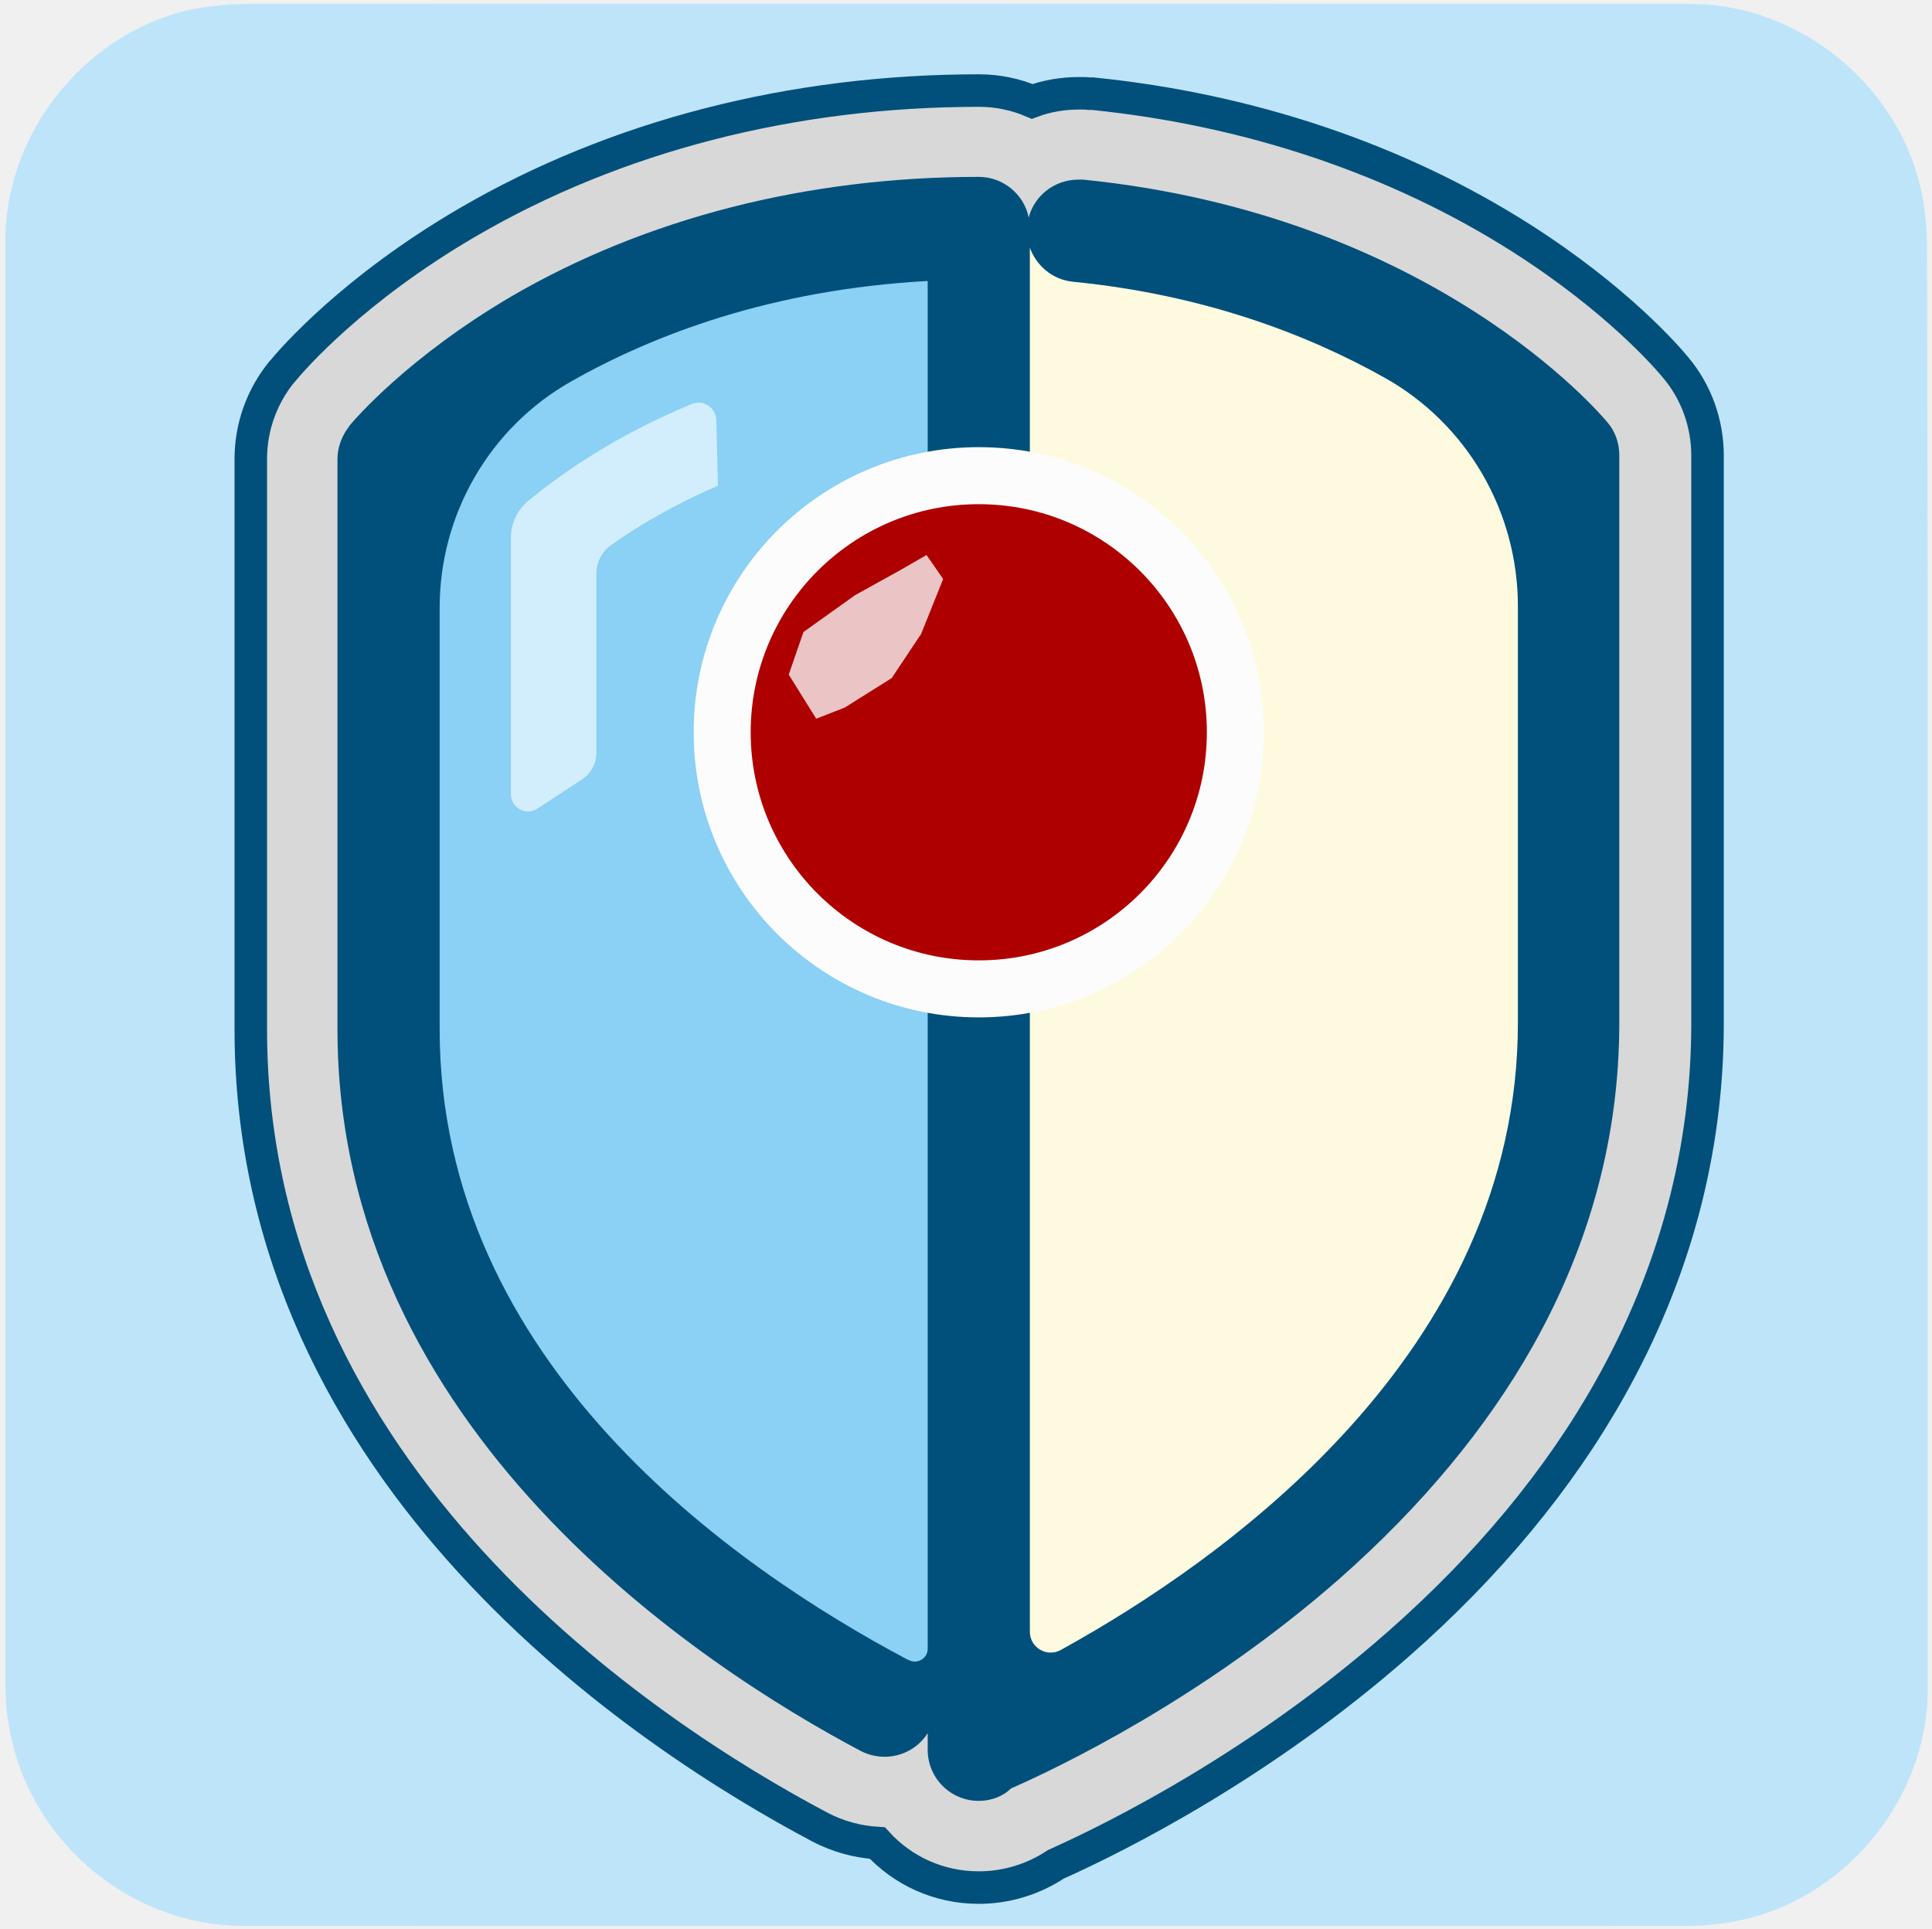
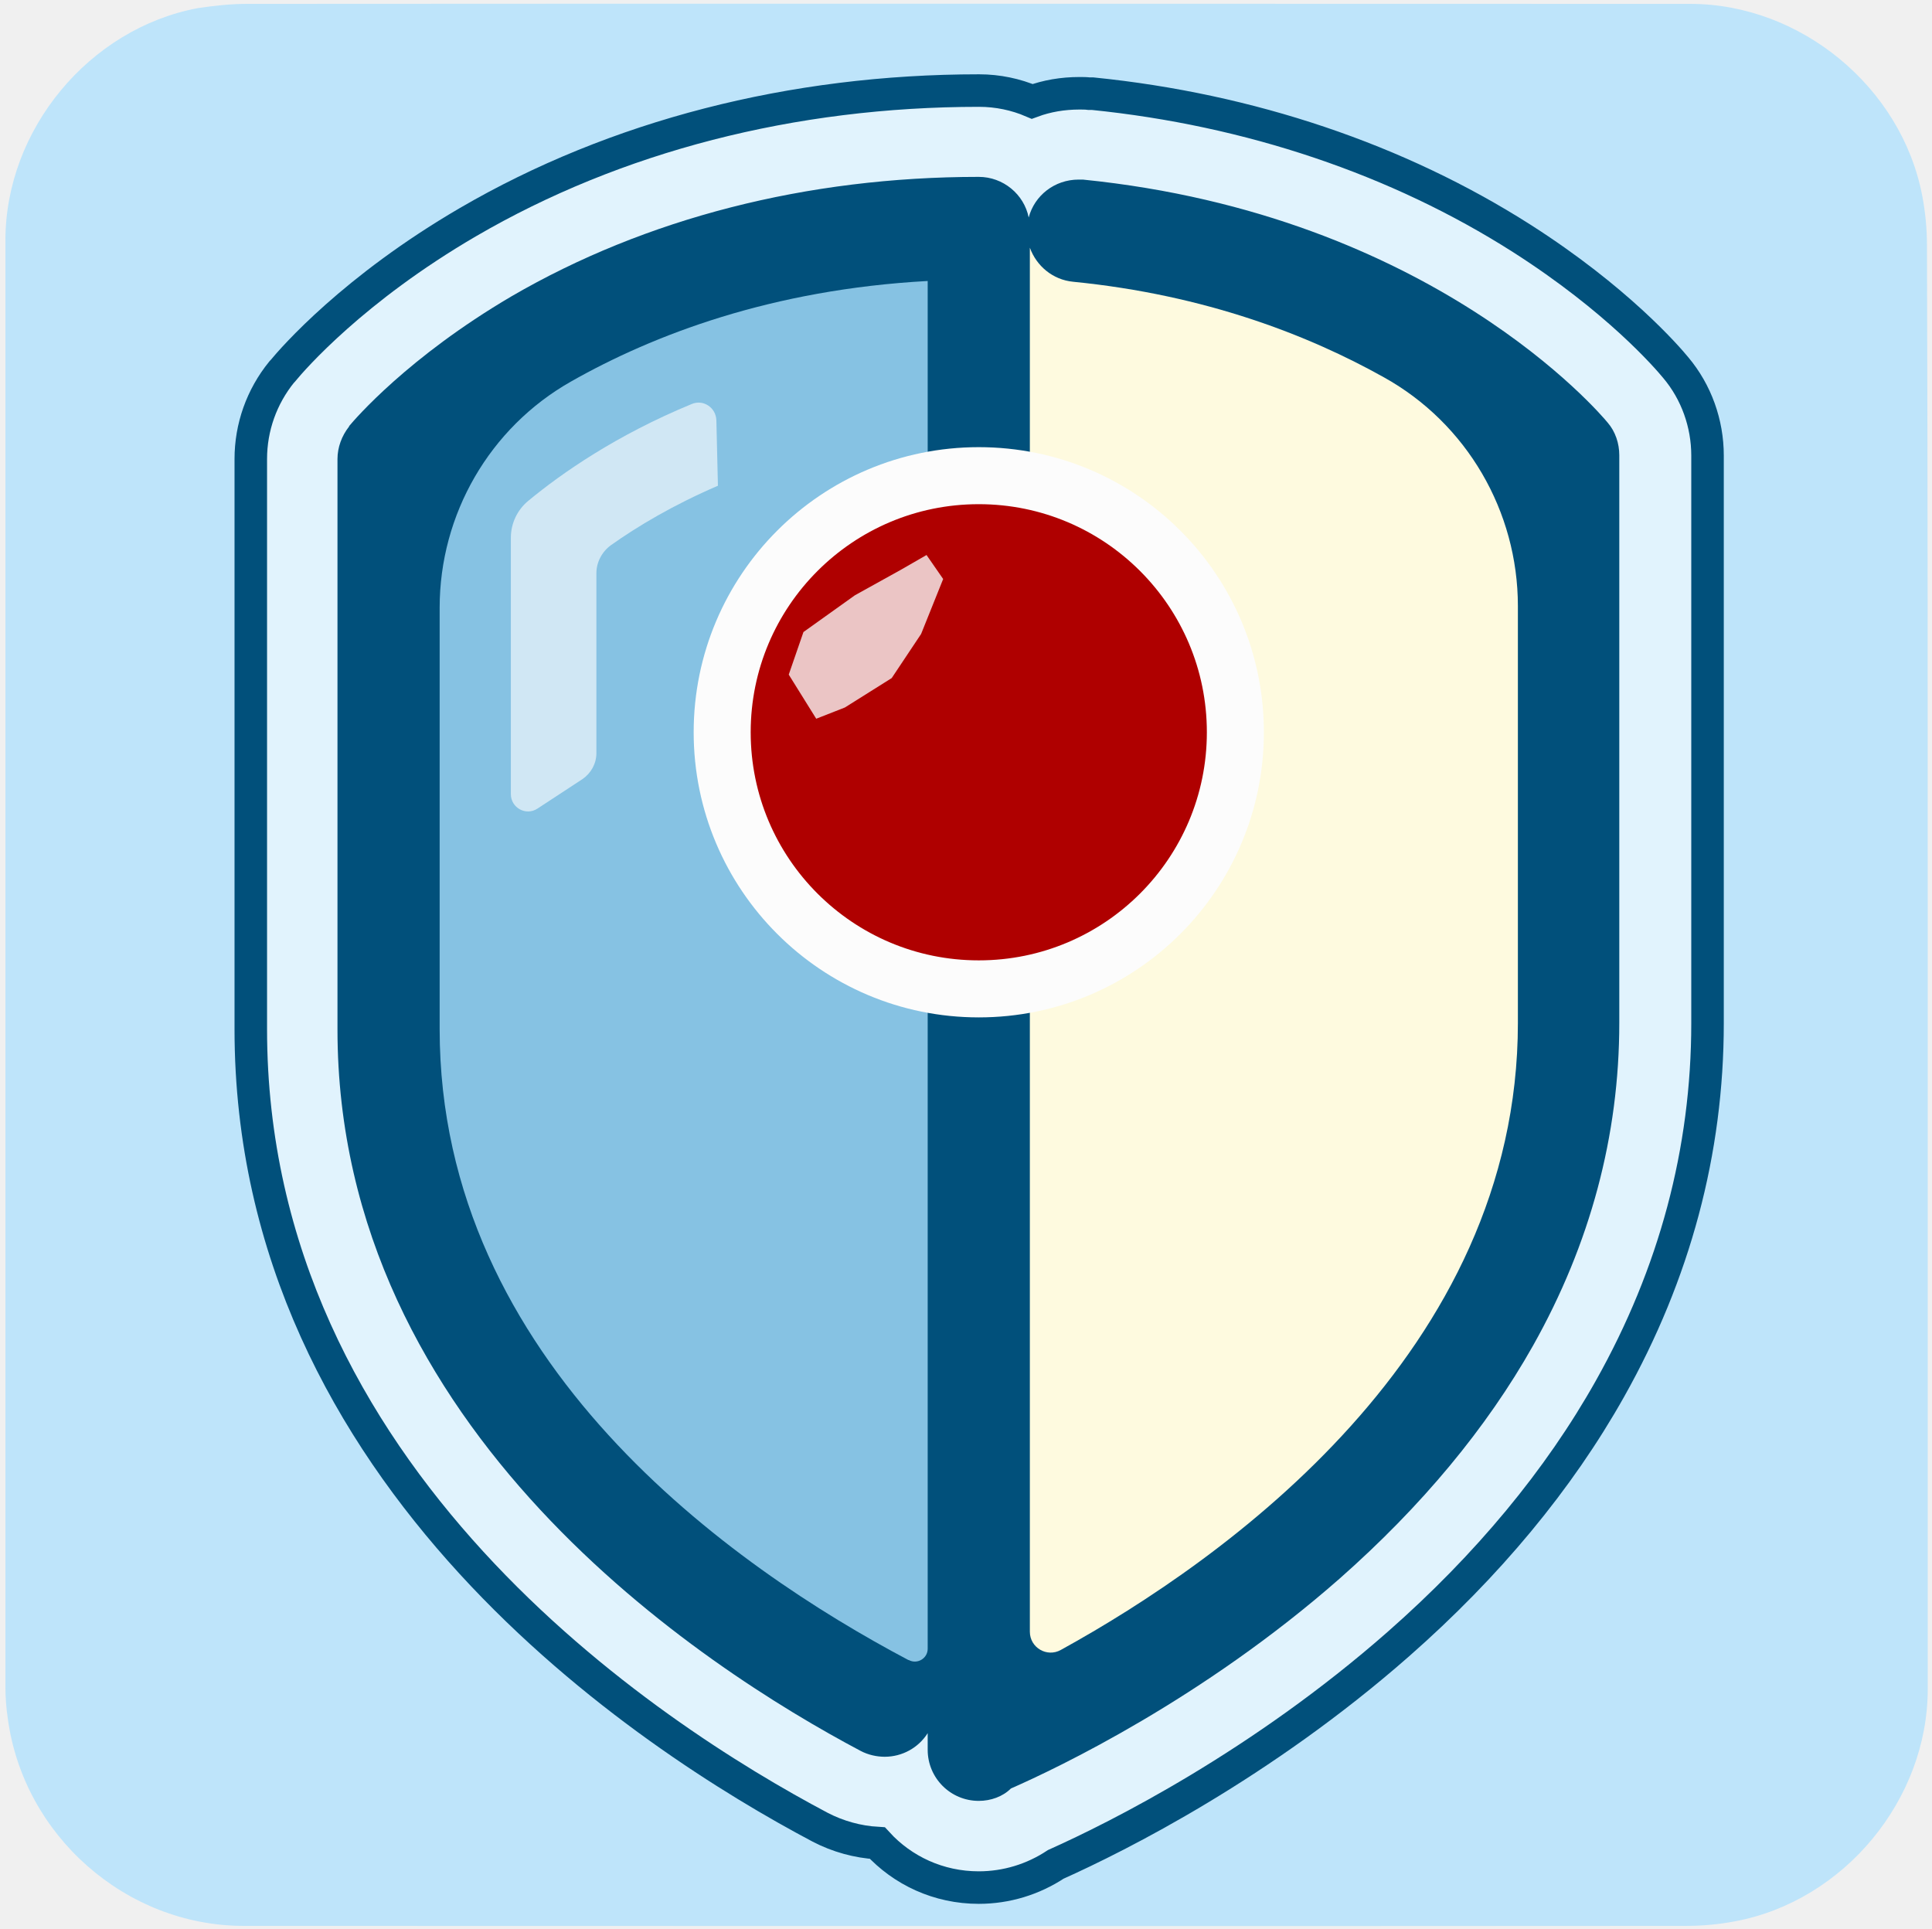
<svg xmlns="http://www.w3.org/2000/svg" viewBox="0 0 499.2 498.4" overflow="hidden" preserveAspectRatio="xMidYMid meet" id="eaf-263b-0">
  <defs>
    <clipPath id="eaf-263b-1">
      <rect x="0" y="0" width="499.2" height="498.4" />
    </clipPath>
    <style>#eaf-263b-0 * {animation: 6000ms linear infinite normal both running;offset-rotate:0deg}@keyframes eaf-263b-2{0%,100%{transform:none;offset-path:path("m252.9 189.2l0 120.7l0 -120.7l0 -75.6")}}@keyframes eaf-263b-3{0%{offset-distance:0%;animation-timing-function:ease-in-out}50%{offset-distance:38.076%;animation-timing-function:linear(0 0%,0.26 3%,1.33 10%,1.61 14%,1.62 15%,1.55 17%,0.76 26%,0.63 30%,0.7 33%,1.13 41%,1.21 45%,1.18 48%,0.94 56%,0.88 60%,0.9 63%,1.05 74%,1.05 78%,0.99 88%,1 100%)}100%{offset-distance:76.151%}}@keyframes eaf-263b-4{0%,100%{transform:translate(-252.9px,-189.2px)}}@keyframes eaf-263b-5{0%,100%{transform:translate(252.8px,496.4px)}}@keyframes eaf-263b-6{0%{animation-timing-function:step-start}0.55%{transform:rotate(0);animation-timing-function:cubic-bezier(0,0,0.58,1)}25%{transform:rotate(7deg);animation-timing-function:ease-in-out}75%{transform:rotate(-6deg);animation-timing-function:ease-in}100%{transform:rotate(0)}}@keyframes eaf-263b-7{0%,100%{transform:translate(-252.8px,-496.4px)}}</style>
  </defs>
  <g clip-path="url('#eaf-263b-1')" style="isolation: isolate;">
    <g>
      <g>
        <path fill="#bee4fa" d="m498.1 249.4c0 62.3 0 124.7 0 187c0 28.6 -21.6 54.7 -49.7 60c-4.2 0.8 -8.5 1.2 -12.7 1.2c-124.2 0.1 -248.5 0 -372.7 0c-30.5 0 -57 -23.4 -61 -53.7c-0.4 -2.7 -0.6 -5.4 -0.6 -8.1c0 -124.5 0 -249.1 0 -373.7c0 -28.6 21.6 -54.7 49.7 -60c4.1 -0.6 8.4 -1.1 12.6 -1.1c124.4 -0.1 248.7 0 373 0c28.6 0 54.7 21.6 60 49.7c0.8 4.2 1.2 8.5 1.2 12.7c0.2 62 0.2 124 0.2 186z" />
      </g>
      <g style="animation-name: eaf-263b-5, eaf-263b-6, eaf-263b-7; animation-composition: replace, add, add;">
        <g>
-           <polygon points="87.2,81.5 143.4,45.7 192.9,29.6 221.4,25 252.9,23.3 266.6,26.1 282.2,24.1 355.9,42.3 393,61.5 419.6,81.5 437.4,101.9 441.1,161.9 439.3,290.2 424.6,341.4 392.2,393 361.2,424.8 329.2,449.7 286.1,475.3 264.1,485.9 239.7,485.1 226.7,476.2 211.9,472.1 167,444 124.7,406.9 87.2,355.3 69.9,309.9 64.7,224.7 64.7,118.6 72.7,96.1" fill="#d8d8d8" />
+           <polygon points="87.2,81.5 143.4,45.7 192.9,29.6 221.4,25 252.9,23.3 266.6,26.1 282.2,24.1 355.9,42.3 393,61.5 419.6,81.5 437.4,101.9 441.1,161.9 439.3,290.2 424.6,341.4 392.2,393 361.2,424.8 329.2,449.7 286.1,475.3 264.1,485.9 239.7,485.1 226.7,476.2 211.9,472.1 167,444 124.7,406.9 87.2,355.3 69.9,309.9 64.7,224.7 64.7,118.6 72.7,96.1" fill="#e1f3fd" />
          <path fill="none" stroke="#01507b" stroke-width="8.404" stroke-miterlimit="10" d="m252.9 487.7c-10.4 0 -19.7 -4.4 -26.2 -11.5c-5.1 -0.3 -10.2 -1.7 -14.8 -4.1c-44.2 -23.4 -147.1 -90.2 -147.1 -206.2l0 -147.3c0 -8.2 2.8 -16.1 8 -22.5l0.2 -0.2c2.8 -3.4 18.4 -21.3 47.9 -38.5c38.1 -22.2 83.7 -34 132.1 -34c4.8 0 9.5 1 13.7 2.8c3.8 -1.4 7.9 -2.1 12.2 -2.1c0.8 0 1.7 0 2.5 0.1l0.4 0l0.5 0c40.6 4.1 78.9 17 110.9 37.4c24.6 15.7 37.5 30.6 39.8 33.4c5.3 6.3 8.2 14.4 8.2 22.7l0 146.7c0 33 -8.5 64.7 -25.2 94.4c-13.2 23.5 -31.6 45.7 -54.7 66c-35.4 31.1 -72.2 49.6 -88.5 56.9c-5.9 3.9 -12.8 6 -19.9 6z" />
          <path fill="#01507b" d="m252.9 465.3c-7.3 0 -13.2 -5.9 -13.2 -13.2l0 -4.3c-2.4 3.8 -6.6 6.1 -11.1 6.1c-2.1 0 -4.3 -0.5 -6.2 -1.5c-40.6 -21.5 -135.2 -82.6 -135.2 -186.4l0 -147.4c0 -3 1.1 -6 3 -8.4l0 -0.1c1.5 -1.8 15.2 -17.8 41.9 -33.5c34.7 -20.2 76.4 -30.9 120.8 -30.9c6.3 0 11.7 4.5 12.9 10.5c1.5 -5.7 6.7 -9.8 12.9 -9.8c0.3 0 0.6 0 0.9 0l0.1 0l0.1 0c90.3 9.1 133.8 60.6 135.6 62.8c2 2.3 3 5.4 3 8.4l0 146.7c0 29.1 -7.5 57.1 -22.3 83.4c-12 21.3 -28.8 41.5 -50 60.2c-35.3 31 -72.6 48.8 -84.9 54.2c-2.1 2.1 -5.2 3.2 -8.3 3.2z" />
-           <path fill="#8bd0f5" d="m113.6 265.9c0 86.2 75.9 139.1 121.1 163c0 0 0 0 0.1 0c2.2 1.2 4.9 -0.4 4.9 -2.9l0 -353.4c-40.3 2.2 -70.9 13.9 -92.2 26c-21 11.9 -33.9 34.3 -33.9 58.4l0 108.9z" />
+           <path fill="#86c2e3" d="m113.6 265.9c0 86.2 75.9 139.1 121.1 163c0 0 0 0 0.1 0c2.2 1.2 4.9 -0.4 4.9 -2.9l0 -353.4c-40.3 2.2 -70.9 13.9 -92.2 26c-21 11.9 -33.9 34.3 -33.9 58.4l0 108.9z" />
          <path fill="#fefadf" d="m266.1 421.6c0 4.1 4.4 6.7 8 4.7c42.3 -23.3 118.1 -76.9 118.1 -162l0 -107.7c0 -24.5 -13.2 -47.2 -34.6 -59.1c-19.3 -10.8 -46 -21.3 -80.3 -24.7c-5.3 -0.5 -9.5 -4.1 -11.2 -8.8l0 357.6l0 0z" />
          <path fill="#fff" d="m185.5 125.5l-0.4 -16.9c-0.1 -3.3 -3.4 -5.5 -6.4 -4.2c-19.4 8 -33.5 17.8 -42.2 25c-2.8 2.3 -4.5 5.8 -4.5 9.5c0 13.9 0 50 0 66.3c0 3.5 3.9 5.7 6.9 3.7l11.6 -7.6c2.2 -1.5 3.6 -4 3.6 -6.7l0 -46.5c0 -2.8 1.4 -5.5 3.7 -7.2c6.9 -4.9 16.1 -10.4 27.7 -15.4l0 0l-0.5 -23.6" opacity="0.61" />
        </g>
        <g style="animation-name: eaf-263b-2, eaf-263b-3, eaf-263b-4; animation-composition: replace, add, add;">
          <ellipse fill="#af0000" stroke="#fcfcfc" stroke-width="14.733" stroke-miterlimit="10" rx="66.3" ry="66.3" transform="translate(252.9 189.2)" />
          <polygon points="232.8,147.2 220.9,153.8 207.6,163.3 203.8,174.3 210.9,185.7 218.3,182.8 230.4,175.2 238,163.8 243.7,149.6 239.4,143.4" fill="#fcfcfc" opacity="0.78" />
        </g>
      </g>
    </g>
  </g>
</svg>
